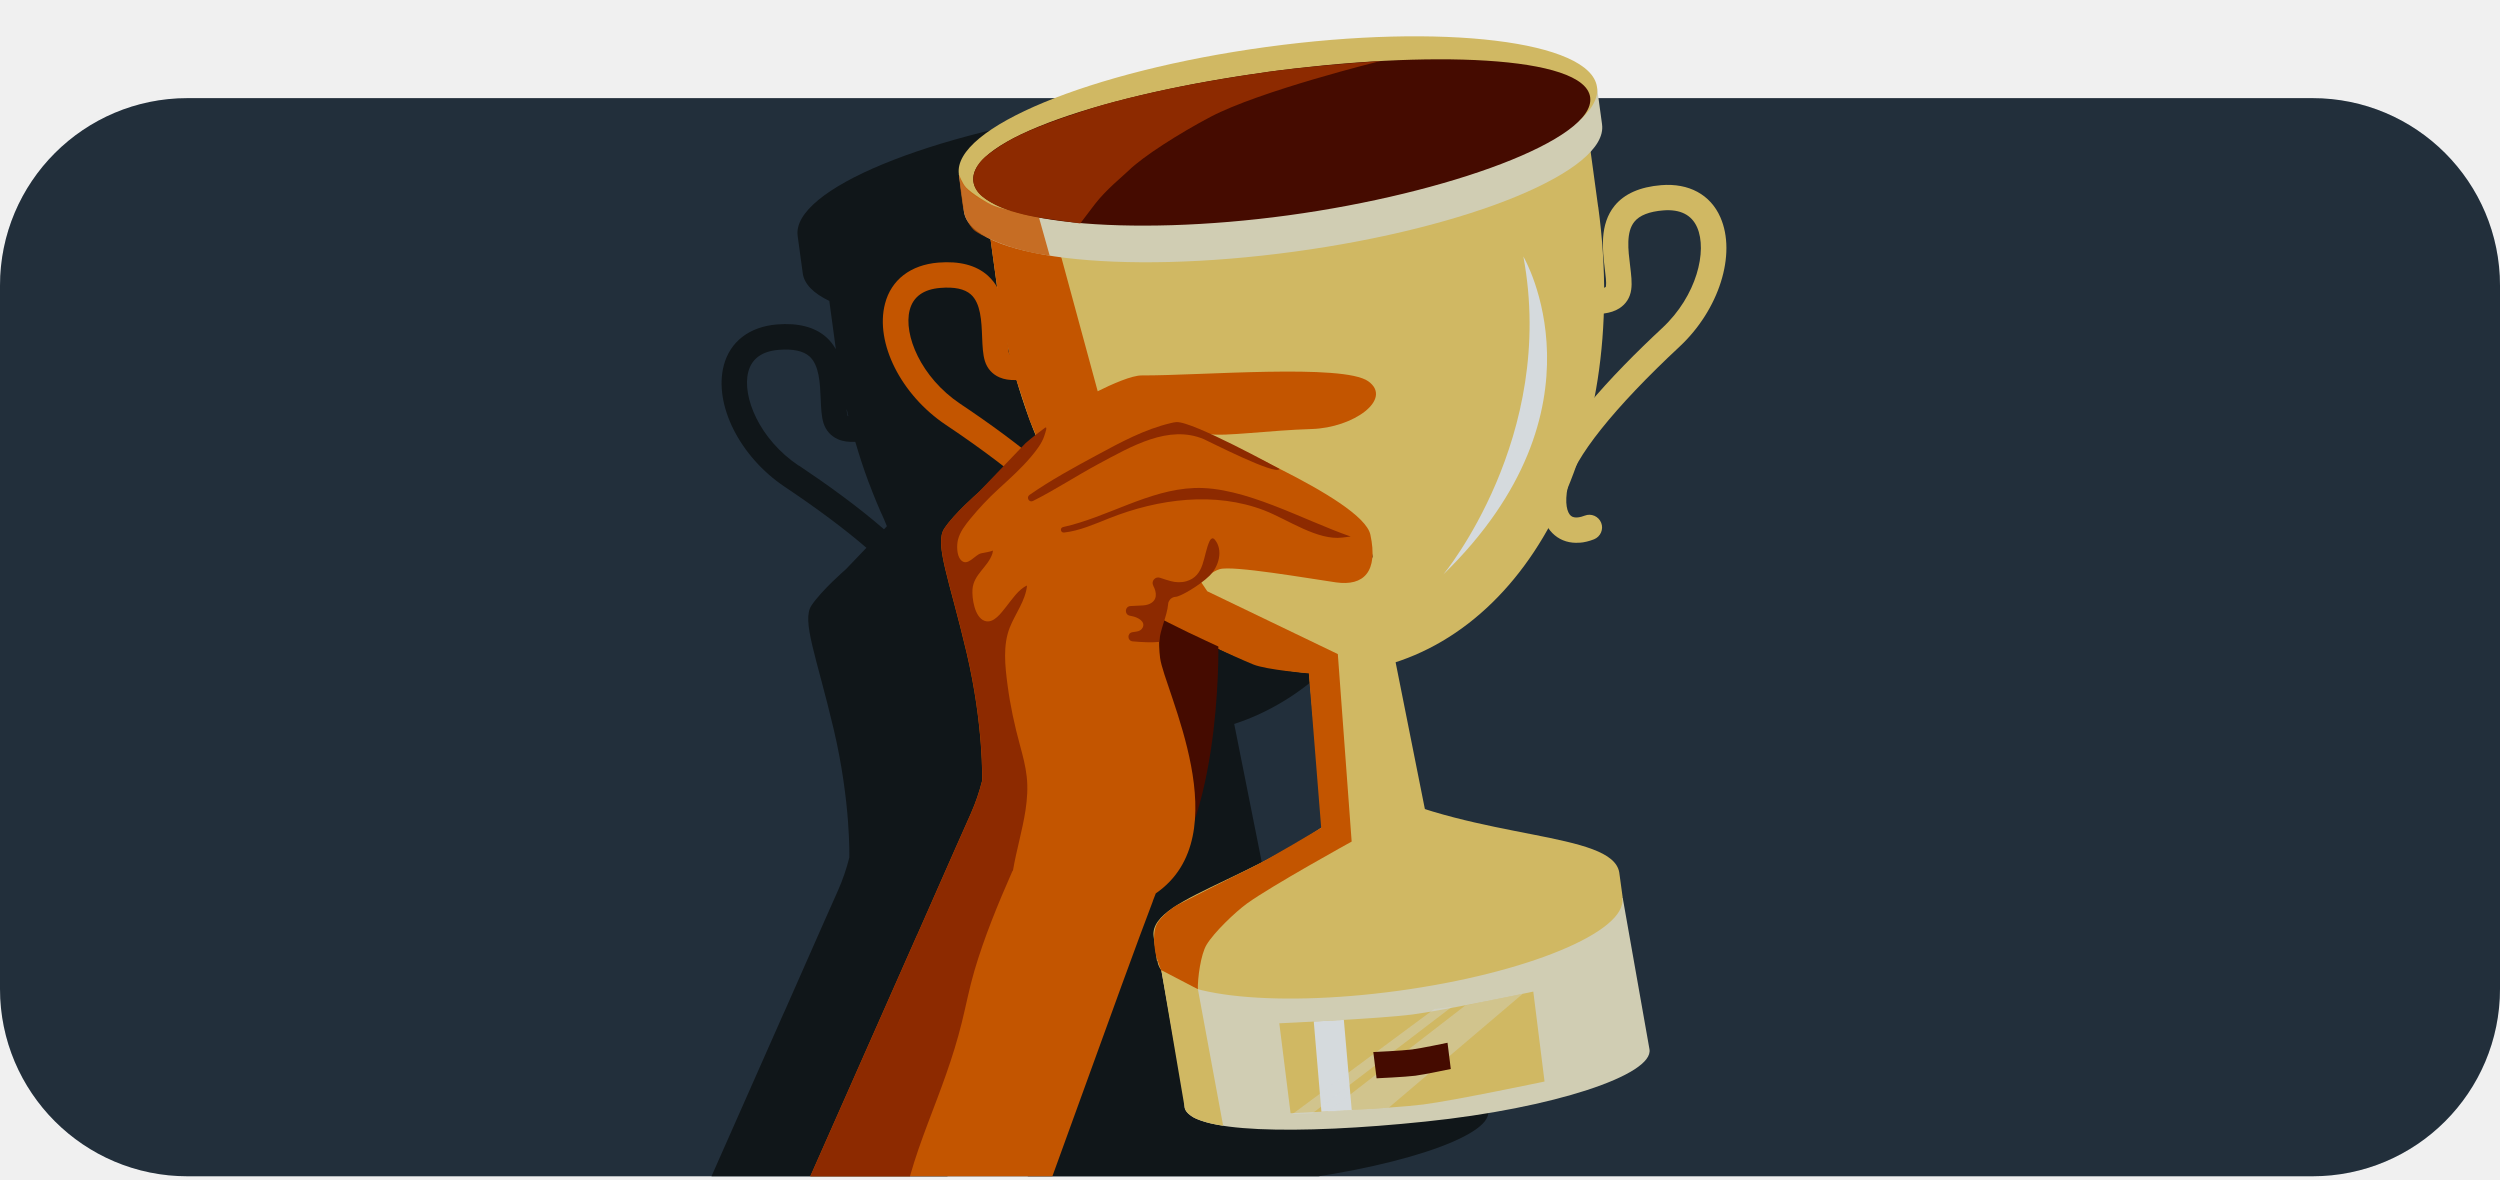
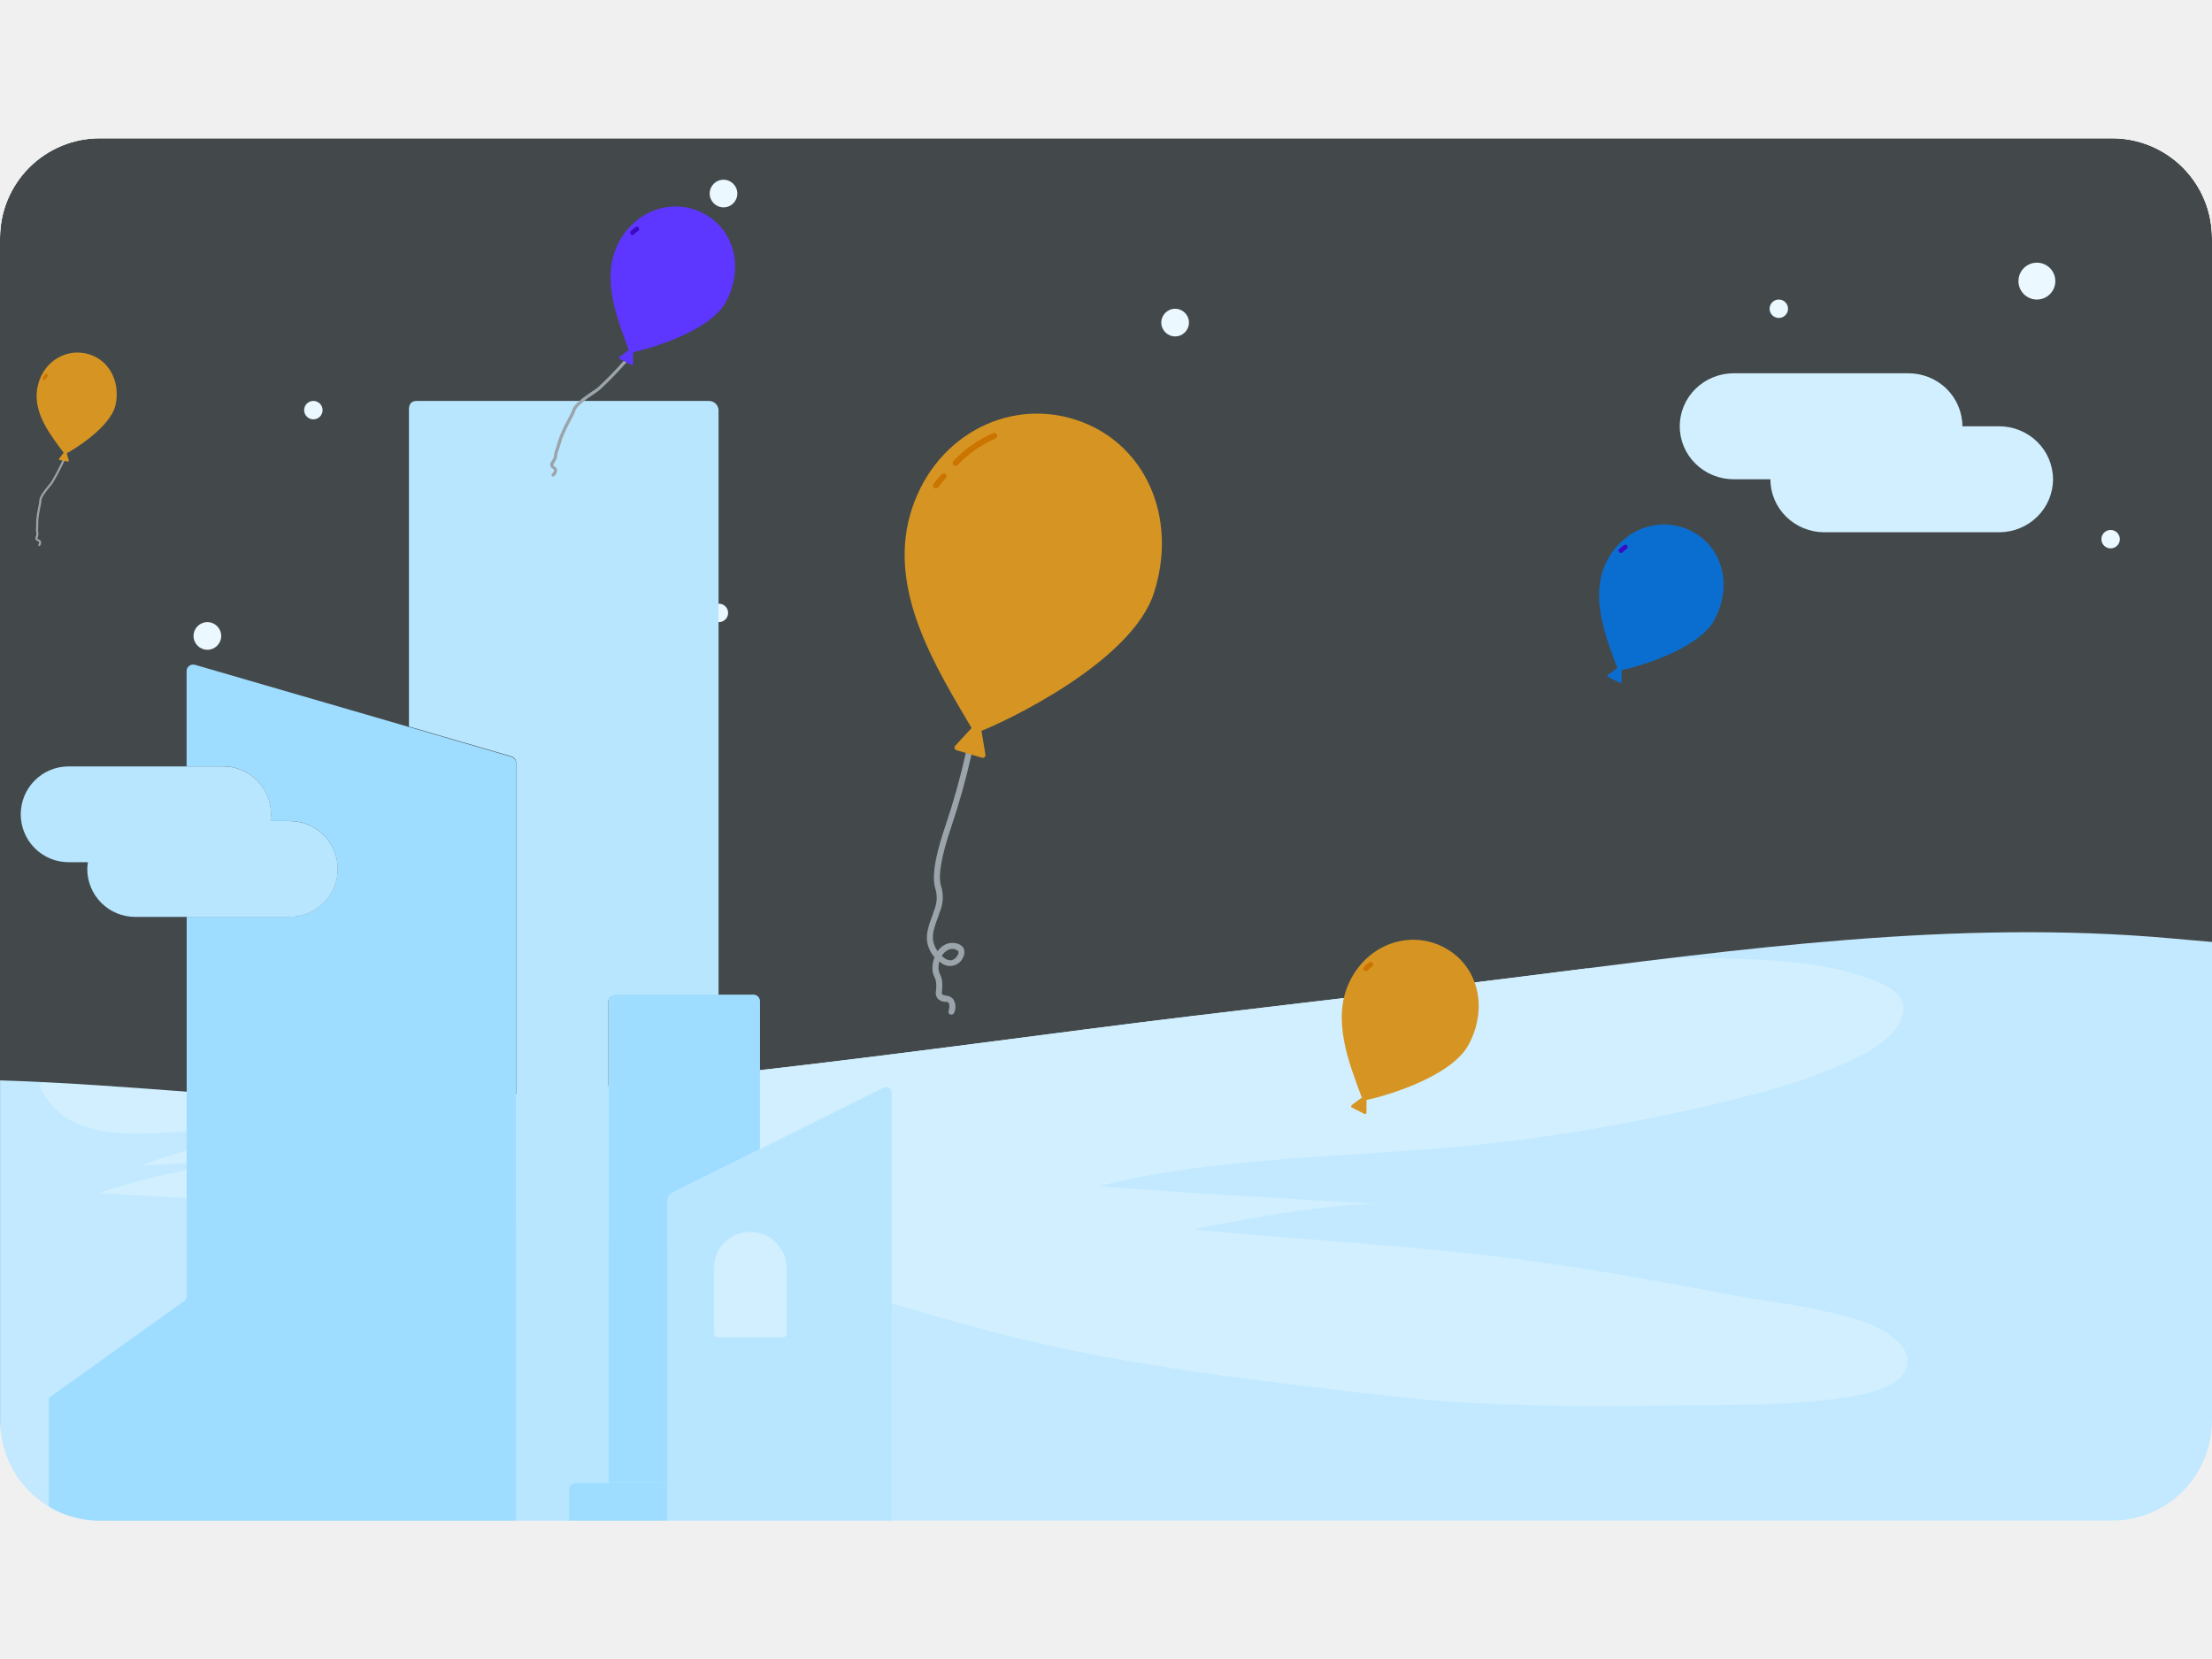
- <svg xmlns="http://www.w3.org/2000/svg" width="320" height="151" viewBox="0 0 320 151" fill="none">
-   <g clip-path="url(#clip0_4038_85556)">
-     <rect y="12.562" width="320" height="138" rx="24" fill="#D5DADD" />
-     <rect y="12.562" width="320" height="138" rx="24" fill="#222F3B" />
-     <path d="M199.56 35.717C198.29 32.827 195.53 31.337 191.99 31.617C189.28 31.837 187.28 32.717 186.03 34.247C184.08 36.637 184.48 39.917 184.77 42.317C184.88 43.187 184.98 44.087 184.92 44.557C184.92 44.597 184.91 44.617 184.91 44.617C184.86 44.667 184.78 44.707 184.67 44.747C184.64 41.387 184.41 37.927 183.92 34.387L182.96 27.337C184.06 26.147 184.58 24.967 184.43 23.837C184.43 23.807 184.43 23.777 184.42 23.747L183.78 19.067C182.97 13.157 164.04 10.847 141.48 13.927C118.93 17.007 101.3 24.287 102.1 30.207L102.74 34.887C102.74 34.887 102.74 34.947 102.75 34.977C102.94 36.367 104.14 37.557 106.15 38.517C106.54 41.347 106.87 43.807 106.99 44.697C106.67 44.147 106.28 43.617 105.77 43.167C104.29 41.857 102.17 41.307 99.46 41.527C95.92 41.817 93.44 43.727 92.64 46.787C91.34 51.787 94.69 58.457 100.44 62.307C104.61 65.097 108.14 67.737 110.9 70.117L108.29 72.847L108.19 72.937C108.19 72.937 105.18 75.547 103.87 77.497C102.57 79.457 104.52 84.017 106.72 93.377C108.92 102.747 108.71 109.777 108.71 109.777C108.35 111.207 107.87 112.607 107.27 113.967L105.28 118.447L100.39 129.527H100.38L79 177.847H96.33H111.29C115.37 167.047 123.18 145.177 127.98 132.127L130.98 149.637C130.98 149.637 131 149.747 131.06 149.897C131.08 149.937 131.1 149.977 131.12 150.017C131.15 150.067 131.17 150.107 131.21 150.167C131.24 150.217 131.29 150.267 131.33 150.317C131.35 150.347 131.37 150.367 131.39 150.397C131.39 150.397 131.41 150.417 131.42 150.427C131.7 150.707 132.11 150.967 132.64 151.187C132.85 151.307 133.22 151.417 133.63 151.527C134.2 151.697 134.86 151.837 135.59 151.957C135.65 151.967 135.69 151.977 135.69 151.977C141.19 152.877 150.91 152.607 161.79 151.477C178.21 149.777 191.06 145.487 190.48 142.217L187.05 122.797H186.99C186.99 122.797 186.99 122.797 186.99 122.787H187.05L186.61 119.577C185.85 115.177 173.78 115.297 161.73 111.477L157.98 92.667C166.07 90.027 172.84 83.937 177.53 75.487C177.76 75.837 178.02 76.157 178.34 76.417C179.22 77.157 180.32 77.477 181.53 77.377C182.12 77.327 182.74 77.177 183.38 76.937C184.22 76.607 184.63 75.667 184.3 74.827C183.97 73.987 183.03 73.577 182.19 73.907C181.73 74.087 180.89 74.327 180.42 73.927C179.96 73.537 179.62 72.407 179.99 70.387C180.37 69.477 180.72 68.547 181.05 67.597C183.06 63.837 187.7 58.457 194.32 52.287C199.38 47.567 201.62 40.447 199.54 35.717H199.56ZM146.9 94.067L147.41 99.787L148.47 113.857C148.47 113.857 142.51 117.447 139.78 118.847C139.75 118.857 139.73 118.877 139.7 118.887C139.66 118.907 139.62 118.927 139.58 118.947C139.45 119.017 139.31 119.077 139.18 119.147C138.38 119.527 136.43 120.467 134.45 121.417C140.36 111.737 139.78 92.967 139.78 92.967C140.6 93.217 142.25 93.477 143.77 93.677C144.81 93.857 145.85 93.997 146.9 94.067ZM108.4 52.467L108.49 52.907L108.56 53.167C108.56 53.167 108.57 53.227 108.58 53.267C108.56 53.267 108.53 53.257 108.52 53.247C108.52 53.247 108.51 53.227 108.49 53.187C108.43 52.977 108.38 52.667 108.35 52.307C108.36 52.367 108.38 52.427 108.39 52.477L108.4 52.467ZM102.24 59.607C97.2 56.237 94.96 50.757 95.78 47.607C96.22 45.897 97.55 44.947 99.71 44.777C101.5 44.637 102.81 44.917 103.6 45.607C104.87 46.737 104.96 49.037 105.05 51.067C105.1 52.247 105.14 53.267 105.4 54.127C105.7 55.097 106.35 55.827 107.27 56.227C107.93 56.517 108.7 56.597 109.47 56.557L109.54 56.757C110.02 58.407 110.55 60.017 111.13 61.577L111.16 61.667L111.24 61.857C111.84 63.457 112.48 65.007 113.17 66.497L113.21 66.597L113.52 67.357L113.15 67.747C109.78 64.817 105.8 61.957 102.25 59.587L102.24 59.607ZM192.12 49.907C189.27 52.567 186.13 55.677 183.43 58.807C184.08 55.387 184.48 51.787 184.61 48.057C185.34 47.967 186.03 47.757 186.61 47.387C187.46 46.837 187.98 46.017 188.12 45.007C188.24 44.117 188.12 43.107 187.98 41.927C187.73 39.907 187.46 37.617 188.53 36.307C189.2 35.487 190.44 35.007 192.23 34.857C194.39 34.687 195.85 35.417 196.56 37.027C197.87 39.997 196.54 45.767 192.1 49.907H192.12Z" fill="#101619" />
+ <svg xmlns="http://www.w3.org/2000/svg" width="320" height="240" viewBox="0 0 320 240" fill="none">
+   <mask id="mask0_2810_46909" style="mask-type:alpha" maskUnits="userSpaceOnUse" x="0" y="20" width="320" height="200">
+     <path d="M305.547 20H14.453C12.556 19.998 10.677 20.37 8.923 21.095C7.17 21.82 5.576 22.884 4.234 24.225C2.892 25.566 1.827 27.158 1.1 28.911C0.374 30.664 -8.08861e-07 32.543 0 34.44V205.547C0 209.38 1.523 213.056 4.233 215.767C6.944 218.477 10.62 220 14.453 220H305.547C309.38 220 313.056 218.477 315.767 215.767C318.477 213.056 320 209.38 320 205.547V34.44C320 32.543 319.626 30.664 318.9 28.911C318.173 27.158 317.108 25.566 315.766 24.225C314.424 22.884 312.83 21.82 311.077 21.095C309.323 20.37 307.444 19.998 305.547 20Z" fill="#EBF8FF" />
+   </mask>
+   <g mask="url(#mask0_2810_46909)">
+     <mask id="mask1_2810_46909" style="mask-type:alpha" maskUnits="userSpaceOnUse" x="0" y="20" width="320" height="200">
+       <path d="M305.547 20H14.453C12.556 19.998 10.677 20.37 8.923 21.095C7.17 21.82 5.576 22.884 4.234 24.225C2.892 25.566 1.827 27.158 1.1 28.911C0.374 30.664 -8.08861e-07 32.543 0 34.44V205.547C0 209.38 1.523 213.056 4.233 215.767C6.944 218.477 10.62 220 14.453 220H305.547C309.38 220 313.056 218.477 315.767 215.767C318.477 213.056 320 209.38 320 205.547V34.44C320 32.543 319.626 30.664 318.9 28.911C318.173 27.158 317.108 25.566 315.766 24.225C314.424 22.884 312.83 21.82 311.077 21.095C309.323 20.37 307.444 19.998 305.547 20Z" fill="#EBF8FF" />
+     </mask>
+     <g mask="url(#mask1_2810_46909)">
+       <path d="M305.547 20H14.453C12.556 19.998 10.677 20.37 8.923 21.095C7.17 21.82 5.576 22.884 4.234 24.225C2.892 25.566 1.827 27.158 1.1 28.911C0.374 30.664 -8.08861e-07 32.543 0 34.44V205.547C0 209.38 1.523 213.056 4.233 215.767C6.944 218.477 10.62 220 14.453 220H305.547C309.38 220 313.056 218.477 315.767 215.767C318.477 213.056 320 209.38 320 205.547V34.44C320 32.543 319.626 30.664 318.9 28.911C318.173 27.158 317.108 25.566 315.766 24.225C314.424 22.884 312.83 21.82 311.077 21.095C309.323 20.37 307.444 19.998 305.547 20Z" fill="#43494B" />
+       <path d="M314.227 135.764C282.794 132.922 251.468 137.336 220.328 141.259C199.179 143.922 177.987 146.199 156.847 148.939C135.487 151.707 114.128 154.541 92.692 156.675C82.015 157.736 71.324 158.655 60.611 159.284C50.159 159.895 39.52 158.867 29.098 158.088C19.416 157.361 9.71 156.595 0.009 156.294V220.392H320V136.269C318.082 136.101 316.16 135.94 314.23 135.764H314.227Z" fill="#D1EFFF" />
+       <path d="M61.483 160.759C62.193 160.893 39.772 166.827 35.608 167.71C40.847 169.265 101.548 174.513 126.383 172.113C139.314 170.862 151.748 168.269 164.352 165.241C174.527 162.794 184.963 160.954 194.722 157.086C186.465 157.209 169.193 158.817 169.785 158.537C184.135 151.712 200.286 149.841 215.267 144.788C220.105 143.159 224.932 141.475 229.834 140.054C226.665 140.454 223.496 140.857 220.327 141.258C199.179 143.922 177.987 146.198 156.846 148.939C135.487 151.706 114.127 154.54 92.691 156.674C82.014 157.736 71.323 158.655 60.611 159.283C56.773 159.508 52.908 159.508 49.04 159.384C53.21 159.615 57.365 159.98 61.485 160.759H61.483Z" fill="#D1EFFF" />
+       <g style="mix-blend-mode:multiply" opacity="0.4">
+         <path d="M314.227 135.764C290.082 133.583 266.004 135.681 242.026 138.548C242.816 138.556 243.6 138.542 244.392 138.559C252.914 138.748 262.618 138.625 270.713 141.664C272.511 142.339 275.549 143.631 275.379 146.042C275.104 149.948 269.559 152.667 266.585 153.961C259.184 157.187 250.943 159.143 243.079 160.858C233.378 162.97 223.446 164.627 213.564 165.642C195.407 167.507 176.819 167.186 159.017 171.578C172.268 172.724 199.73 174.11 198.863 174.143C190.001 174.496 181.303 176.151 172.619 177.854C189.247 179.459 205.936 180.227 222.493 182.556C231.725 183.853 240.853 185.485 250.006 187.244C254.348 188.075 258.75 188.536 263.068 189.49C267.037 190.368 272.158 191.345 274.992 194.551C276.464 196.219 276.237 198.469 274.405 199.725C271.546 201.692 267.651 202.136 264.296 202.523C259.976 203.019 255.623 203.203 251.278 203.244C234.483 203.403 217.745 203.897 201.012 201.958C180.708 199.607 160.281 197.347 140.539 191.88C130.27 189.038 120.098 185.779 109.717 183.359C99.465 180.973 89.097 179.113 78.672 177.681C67.889 176.2 56.968 174.776 46.091 174.208C35.594 173.66 13.709 172.76 14.411 172.532C20.691 170.483 27.124 169.065 33.635 168.045C29.257 167.949 24.849 168.533 20.463 168.585C19.742 168.593 31.326 164.942 36.902 164.07C26.941 161.777 11.434 168.366 5.85 157.473C5.661 157.102 5.817 156.721 6.173 156.551C4.117 156.449 2.059 156.356 0 156.29V220.389H319.992V136.268C318.073 136.101 316.151 135.939 314.221 135.764H314.227Z" fill="#D1EFFF" />
+       </g>
+     </g>
+     <ellipse cx="294.667" cy="40.667" rx="2.667" ry="2.667" fill="#EBF8FF" />
+     <circle cx="170" cy="46.667" r="2" fill="#EBF8FF" />
+     <ellipse cx="104" cy="88.666" rx="1.333" ry="1.333" fill="#EBF8FF" />
+     <ellipse cx="257.333" cy="44.666" rx="1.333" ry="1.333" fill="#EBF8FF" />
+     <ellipse cx="305.333" cy="78" rx="1.333" ry="1.333" fill="#EBF8FF" />
+     <ellipse cx="45.333" cy="59.333" rx="1.333" ry="1.333" fill="#EBF8FF" />
+     <ellipse cx="104.667" cy="28" rx="2" ry="2" fill="#EBF8FF" />
+     <circle cx="30" cy="92" r="2" fill="#EBF8FF" />
+     <path d="M88.013 144.846V214.478H95.643C95.895 214.482 96.136 214.584 96.313 214.764C96.49 214.943 96.589 215.186 96.589 215.438V173.5C96.616 173.323 96.679 173.152 96.775 173.001C96.871 172.849 96.997 172.719 97.146 172.618L109.946 166.249V144.846C109.946 144.591 109.845 144.347 109.665 144.167C109.485 143.987 109.241 143.886 108.987 143.886H88.971C88.846 143.886 88.721 143.911 88.605 143.959C88.488 144.007 88.383 144.078 88.294 144.167C88.204 144.256 88.134 144.362 88.086 144.478C88.037 144.595 88.013 144.72 88.013 144.846Z" fill="#9EDDFF" />
+     <path d="M74.669 223.637V110.407C74.669 110.2 74.602 109.998 74.478 109.832C74.355 109.666 74.181 109.545 73.982 109.486L59.148 105.166L28.211 96.177C28.07 96.134 27.921 96.126 27.775 96.151C27.63 96.177 27.493 96.236 27.374 96.324C27.256 96.412 27.16 96.527 27.094 96.659C27.028 96.791 26.993 96.937 26.994 97.085C26.994 99.549 26.994 104.751 26.994 104.946V110.861H32.305C34.138 110.864 35.894 111.596 37.189 112.894C38.483 114.193 39.21 115.953 39.21 117.788C39.2 118.118 39.17 118.447 39.12 118.774H41.931C43.766 118.774 45.525 119.503 46.823 120.802C48.12 122.101 48.849 123.863 48.849 125.7C48.849 127.538 48.12 129.3 46.823 130.599C45.525 131.898 43.766 132.627 41.931 132.627H27.006V187.433C27.017 187.502 27.017 187.572 27.006 187.641C26.963 187.867 26.839 188.07 26.657 188.212L7.224 202.117C7.178 202.153 7.14 202.198 7.113 202.249C7.087 202.301 7.071 202.358 7.068 202.416V223.663C7.072 223.727 7.094 223.789 7.13 223.841C7.167 223.894 7.217 223.936 7.276 223.962C7.331 223.974 7.389 223.974 7.444 223.962H74.358C74.438 223.948 74.511 223.91 74.567 223.851C74.623 223.793 74.659 223.718 74.669 223.637Z" fill="#9EDDFF" />
+     <path d="M95.63 214.479H83.245C82.99 214.479 82.747 214.58 82.567 214.76C82.387 214.94 82.286 215.184 82.286 215.438V224.026H96.537V215.438C96.537 215.193 96.443 214.956 96.275 214.777C96.106 214.599 95.875 214.492 95.63 214.479Z" fill="#9EDDFF" />
+     <path d="M127.889 157.312L109.933 166.25L97.133 172.619C96.984 172.72 96.858 172.85 96.762 173.002C96.666 173.153 96.603 173.323 96.576 173.501V224.091H82.325V215.504C82.325 215.249 82.426 215.005 82.606 214.825C82.786 214.645 83.029 214.544 83.284 214.544H88.012V144.911C88.012 144.657 88.114 144.413 88.293 144.233C88.473 144.053 88.717 143.952 88.971 143.952H103.947V91.935V77.718V59.298C103.924 58.939 103.762 58.603 103.497 58.361C103.231 58.119 102.881 57.99 102.522 58.001H60.327C59.42 58.001 59.161 58.52 59.161 59.298V105.101L73.995 109.421C74.193 109.479 74.367 109.601 74.491 109.767C74.615 109.933 74.682 110.135 74.681 110.342V223.572C74.678 223.67 74.637 223.762 74.567 223.83C74.497 223.898 74.403 223.935 74.306 223.935H128.99V158.143C129.013 158.002 128.998 157.858 128.945 157.726C128.892 157.594 128.804 157.479 128.691 157.393C128.577 157.308 128.442 157.255 128.301 157.241C128.16 157.226 128.017 157.251 127.889 157.312ZM113.729 193.024C113.729 193.086 113.716 193.148 113.692 193.205C113.668 193.263 113.632 193.315 113.587 193.359C113.543 193.402 113.49 193.436 113.432 193.459C113.374 193.482 113.312 193.492 113.249 193.491H103.727C103.602 193.491 103.482 193.442 103.393 193.355C103.303 193.267 103.251 193.149 103.248 193.024V183.477C103.248 182.085 103.8 180.75 104.783 179.766C105.765 178.782 107.098 178.229 108.488 178.229C109.878 178.229 111.211 178.782 112.194 179.766C113.176 180.75 113.729 182.085 113.729 183.477V193.024Z" fill="#B8E6FF" />
+     <path d="M108.495 178.222C107.125 178.239 105.817 178.791 104.849 179.76C103.881 180.73 103.329 182.04 103.312 183.411V192.958C103.316 193.083 103.368 193.202 103.457 193.289C103.547 193.376 103.667 193.425 103.792 193.425H113.314C113.376 193.427 113.438 193.416 113.496 193.393C113.554 193.37 113.607 193.336 113.652 193.293C113.697 193.249 113.732 193.197 113.757 193.14C113.781 193.082 113.793 193.02 113.793 192.958V183.411C113.776 182.02 113.209 180.692 112.215 179.719C111.222 178.747 109.884 178.208 108.495 178.222Z" fill="#D1EFFF" />
+     <path d="M48.862 125.715C48.862 123.878 48.133 122.116 46.835 120.816C45.538 119.517 43.778 118.788 41.943 118.788H39.132C39.182 118.461 39.212 118.132 39.223 117.802C39.223 115.967 38.496 114.207 37.201 112.908C35.907 111.61 34.15 110.878 32.318 110.875H9.918C8.083 110.875 6.324 111.605 5.026 112.904C3.729 114.203 3 115.965 3 117.802C3 119.639 3.729 121.401 5.026 122.7C6.324 123.999 8.083 124.729 9.918 124.729H12.729C12.669 125.054 12.634 125.384 12.626 125.715C12.626 127.552 13.355 129.314 14.652 130.613C15.949 131.912 17.709 132.642 19.544 132.642H41.943C43.778 132.642 45.538 131.912 46.835 130.613C48.133 129.314 48.862 127.552 48.862 125.715Z" fill="#B8E6FF" />
+     <path d="M16.733 58.504C16.07 61.768 10.591 65.091 9.657 65.569C9.581 65.588 9.502 65.591 9.425 65.578C9.348 65.565 9.274 65.536 9.209 65.493C7.32 62.96 4.792 59.785 5.384 56.221C5.975 52.657 9.115 50.459 12.347 51.116C15.578 51.773 17.453 54.965 16.733 58.504Z" fill="#D69522" />
+     <path d="M6.399 54.976C6.361 54.976 6.324 54.967 6.291 54.948C6.241 54.919 6.204 54.872 6.189 54.816C6.174 54.761 6.182 54.702 6.21 54.652C6.306 54.482 6.414 54.319 6.534 54.164C6.552 54.142 6.574 54.123 6.6 54.11C6.625 54.096 6.652 54.087 6.681 54.084C6.709 54.081 6.738 54.084 6.766 54.092C6.793 54.1 6.819 54.114 6.841 54.132C6.863 54.15 6.882 54.172 6.895 54.197C6.909 54.223 6.917 54.25 6.92 54.279C6.923 54.307 6.92 54.336 6.912 54.364C6.903 54.391 6.89 54.416 6.872 54.438C6.767 54.577 6.673 54.722 6.589 54.874C6.569 54.906 6.541 54.932 6.508 54.95C6.474 54.968 6.437 54.977 6.399 54.976Z" fill="#CC7400" />
+     <path d="M5.686 79C5.662 79 5.638 78.994 5.616 78.983C5.599 78.973 5.584 78.961 5.572 78.946C5.56 78.931 5.551 78.914 5.546 78.896C5.54 78.877 5.539 78.858 5.541 78.839C5.543 78.82 5.548 78.801 5.558 78.784C5.651 78.608 5.679 78.469 5.638 78.388C5.597 78.308 5.562 78.321 5.475 78.288C5.343 78.254 5.231 78.168 5.162 78.051C5.132 77.986 5.118 77.915 5.12 77.844C5.122 77.773 5.14 77.703 5.172 77.64C5.214 77.523 5.242 77.402 5.255 77.279C5.266 77.179 5.259 77.078 5.233 76.981C5.208 76.885 5.198 76.786 5.205 76.687C5.222 76.441 5.225 76.21 5.227 75.966C5.229 75.723 5.227 75.51 5.242 75.227C5.305 74.561 5.41 73.899 5.555 73.246C5.617 73.018 5.658 72.785 5.677 72.55C5.627 71.88 6.4 70.944 6.963 70.259C7.119 70.086 7.264 69.904 7.398 69.715C8.013 68.679 8.574 67.612 9.078 66.518C9.095 66.483 9.124 66.456 9.161 66.443C9.197 66.43 9.237 66.432 9.272 66.448C9.289 66.456 9.304 66.468 9.317 66.481C9.33 66.496 9.34 66.512 9.346 66.53C9.353 66.547 9.356 66.566 9.355 66.585C9.354 66.604 9.35 66.623 9.341 66.64C8.833 67.743 8.268 68.82 7.649 69.865C7.511 70.067 7.361 70.261 7.2 70.446C6.698 71.055 5.938 71.969 5.98 72.531C5.963 72.798 5.919 73.064 5.847 73.323C5.709 73.955 5.608 74.595 5.544 75.24C5.531 75.516 5.529 75.747 5.529 75.969C5.529 76.191 5.529 76.452 5.507 76.709C5.501 76.782 5.509 76.856 5.529 76.926C5.561 77.053 5.57 77.185 5.555 77.316C5.542 77.464 5.509 77.61 5.46 77.751C5.42 77.868 5.412 77.901 5.431 77.938C5.451 77.975 5.503 78.003 5.588 78.034C5.713 78.067 5.821 78.143 5.895 78.249C5.938 78.359 5.953 78.478 5.939 78.594C5.925 78.712 5.882 78.823 5.814 78.919C5.802 78.943 5.784 78.963 5.761 78.978C5.739 78.992 5.713 79 5.686 79Z" fill="#9BA4AA" />
+     <path d="M9.209 65.486L8.556 66.357C8.544 66.374 8.536 66.394 8.533 66.415C8.531 66.436 8.533 66.458 8.542 66.477C8.55 66.497 8.563 66.514 8.579 66.527C8.596 66.541 8.616 66.549 8.637 66.553L9.816 66.77C9.837 66.773 9.858 66.771 9.878 66.764C9.897 66.757 9.915 66.745 9.928 66.729C9.942 66.713 9.952 66.694 9.956 66.673C9.96 66.653 9.959 66.631 9.953 66.611L9.651 65.552" fill="#D69522" />
+     <path d="M289.191 61.667H263.923C262.898 61.667 261.882 61.865 260.935 62.251C259.988 62.636 259.127 63.201 258.402 63.913C257.676 64.624 257.101 65.47 256.709 66.4C256.316 67.33 256.114 68.327 256.114 69.334C256.114 70.341 256.316 71.337 256.709 72.268C257.101 73.198 257.676 74.043 258.402 74.755C259.127 75.467 259.988 76.031 260.935 76.417C261.882 76.802 262.898 77 263.923 77H289.191C291.262 77 293.248 76.193 294.713 74.755C296.177 73.317 297 71.367 297 69.334C297 67.3 296.177 65.35 294.713 63.913C293.248 62.475 291.262 61.667 289.191 61.667Z" fill="#D1EFFF" />
+     <path d="M276.076 54H250.809C249.784 54 248.768 54.198 247.821 54.584C246.873 54.969 246.012 55.534 245.287 56.245C244.562 56.957 243.987 57.803 243.594 58.733C243.202 59.663 243 60.66 243 61.667C243 62.673 243.202 63.67 243.594 64.601C243.987 65.531 244.562 66.376 245.287 67.088C246.012 67.8 246.873 68.365 247.821 68.75C248.768 69.135 249.784 69.333 250.809 69.333H276.076C278.148 69.333 280.134 68.526 281.598 67.088C283.063 65.65 283.886 63.7 283.886 61.667C283.886 59.633 283.063 57.683 281.598 56.245C280.134 54.808 278.148 54 276.076 54Z" fill="#D1EFFF" />
+     <path d="M137.512 146.787C137.404 146.755 137.314 146.682 137.26 146.584C137.207 146.485 137.194 146.37 137.226 146.262C137.392 145.7 137.379 145.284 137.211 145.085C137.042 144.886 136.951 144.93 136.674 144.927C136.277 144.907 135.903 144.733 135.631 144.442C135.509 144.273 135.425 144.078 135.388 143.873C135.35 143.668 135.358 143.457 135.412 143.255C135.462 142.896 135.467 142.532 135.426 142.172C135.399 141.879 135.317 141.594 135.183 141.333C135.052 141.086 134.962 140.82 134.918 140.544C134.827 139.848 134.923 139.141 135.196 138.494C134.658 137.87 134.292 137.115 134.135 136.306C133.922 135.006 134.424 133.662 134.945 132.281C134.988 132.137 135.028 132 135.067 131.869C135.312 131.324 135.46 130.74 135.504 130.144C135.532 129.576 135.459 129.008 135.288 128.467C134.63 126.241 135.844 122.193 136.813 119.338L136.844 119.233C137.97 115.894 138.919 112.497 139.687 109.058C139.694 108.998 139.713 108.94 139.744 108.888C139.775 108.836 139.816 108.791 139.865 108.756C139.914 108.721 139.97 108.697 140.03 108.685C140.089 108.674 140.15 108.674 140.209 108.688C140.267 108.701 140.323 108.727 140.371 108.763C140.419 108.799 140.459 108.845 140.489 108.898C140.518 108.95 140.536 109.009 140.541 109.069C140.547 109.129 140.539 109.189 140.52 109.246C139.743 112.714 138.786 116.139 137.652 119.507L137.644 119.533C136.203 123.77 135.694 126.654 136.118 128.108C136.33 128.751 136.419 129.428 136.383 130.104C136.338 130.79 136.171 131.463 135.889 132.09C135.851 132.221 135.812 132.352 135.772 132.489C135.257 133.851 134.812 135.048 134.997 136.105C135.096 136.65 135.318 137.166 135.648 137.611C136.01 137.059 136.558 136.653 137.193 136.468C138.018 136.271 139.107 136.506 139.43 137.241C139.509 137.447 139.54 137.668 139.52 137.888C139.501 138.107 139.432 138.32 139.319 138.509C139.193 138.802 139.001 139.061 138.756 139.266C138.512 139.471 138.223 139.616 137.913 139.69C137.603 139.763 137.28 139.763 136.969 139.69C136.659 139.616 136.37 139.471 136.126 139.266L135.898 139.099C135.774 139.498 135.738 139.918 135.791 140.332C135.814 140.536 135.877 140.733 135.975 140.912C136.147 141.257 136.254 141.631 136.29 142.014C136.336 142.438 136.332 142.866 136.276 143.289C136.235 143.646 136.234 143.746 136.313 143.84C136.392 143.934 136.555 143.982 136.82 144.025C137.219 144.043 137.596 144.215 137.872 144.506C138.065 144.791 138.183 145.121 138.215 145.465C138.247 145.808 138.191 146.154 138.053 146.47C138.021 146.578 137.948 146.67 137.849 146.724C137.751 146.779 137.635 146.793 137.526 146.763L137.512 146.787ZM136.239 138.304C136.351 138.407 136.471 138.501 136.596 138.587C136.906 138.835 137.3 138.951 137.695 138.911C137.88 138.85 138.051 138.752 138.198 138.623C138.344 138.494 138.464 138.337 138.548 138.161C138.649 137.997 138.683 137.802 138.645 137.614C138.481 137.459 138.278 137.351 138.058 137.302C137.838 137.252 137.608 137.261 137.393 137.33C136.896 137.491 136.482 137.841 136.239 138.304Z" fill="#9BA4AA" />
+     <path d="M166.938 85.761C163.687 95.902 145.062 104.538 141.951 105.739C141.703 105.771 141.452 105.752 141.212 105.681C140.972 105.61 140.75 105.49 140.559 105.329C135.442 96.608 128.519 85.622 131.655 74.502C134.79 63.382 145.549 57.493 155.572 60.711C165.594 63.927 170.48 74.733 166.938 85.761Z" fill="#D69522" />
+     <path d="M140.561 105.322L138.194 107.879C138.147 107.929 138.114 107.99 138.098 108.057C138.082 108.124 138.084 108.194 138.103 108.26C138.123 108.326 138.159 108.386 138.208 108.433C138.258 108.481 138.319 108.515 138.385 108.532L142.066 109.617C142.131 109.634 142.199 109.635 142.264 109.619C142.33 109.602 142.39 109.57 142.439 109.524C142.488 109.478 142.525 109.42 142.545 109.356C142.566 109.292 142.57 109.223 142.556 109.157L141.975 105.682" fill="#D69522" />
+     <path d="M138.123 67.384C138.063 67.365 138.006 67.336 137.956 67.299C137.914 67.261 137.879 67.216 137.855 67.165C137.83 67.114 137.816 67.059 137.813 67.002C137.809 66.946 137.817 66.89 137.836 66.836C137.855 66.783 137.884 66.734 137.921 66.692C139.528 64.989 141.459 63.626 143.601 62.681C143.652 62.649 143.709 62.628 143.769 62.619C143.828 62.61 143.889 62.614 143.947 62.63C144.005 62.646 144.059 62.674 144.106 62.713C144.152 62.751 144.19 62.799 144.217 62.853C144.244 62.907 144.259 62.966 144.261 63.027C144.263 63.087 144.253 63.147 144.231 63.203C144.208 63.259 144.174 63.31 144.131 63.352C144.088 63.394 144.036 63.426 143.979 63.447C141.935 64.348 140.091 65.647 138.554 67.269C138.501 67.327 138.431 67.369 138.355 67.389C138.279 67.41 138.198 67.408 138.123 67.384Z" fill="#CC7400" />
+     <path d="M135.284 70.626L135.147 70.586C135.101 70.553 135.062 70.512 135.033 70.464C135.003 70.416 134.983 70.363 134.975 70.308C134.966 70.252 134.968 70.195 134.982 70.141C134.995 70.086 135.019 70.035 135.053 69.99C135.412 69.496 135.804 69.028 136.226 68.588C136.307 68.508 136.416 68.465 136.529 68.466C136.642 68.468 136.749 68.514 136.828 68.594C136.907 68.675 136.951 68.784 136.949 68.897C136.948 69.01 136.902 69.117 136.821 69.196C136.426 69.599 136.062 70.031 135.73 70.488C135.676 70.55 135.606 70.596 135.527 70.62C135.448 70.645 135.364 70.647 135.284 70.626Z" fill="#CC7400" />
+     <path d="M212.486 151.085C209.86 156.041 199.43 158.799 197.695 159.128C197.563 159.122 197.434 159.09 197.316 159.032C197.198 158.974 197.093 158.892 197.007 158.791C195.163 153.802 192.591 147.471 195.243 141.997C197.896 136.522 204.013 134.467 208.918 137.067C213.824 139.666 215.333 145.714 212.486 151.085Z" fill="#D69522" />
+     <path d="M197.477 140.471C197.416 140.453 197.36 140.419 197.315 140.373C197.248 140.303 197.212 140.209 197.214 140.113C197.216 140.016 197.256 139.924 197.326 139.857C197.562 139.628 197.814 139.416 198.081 139.224C198.121 139.196 198.166 139.177 198.213 139.167C198.26 139.157 198.309 139.156 198.356 139.164C198.404 139.173 198.449 139.191 198.49 139.217C198.53 139.244 198.565 139.278 198.592 139.317C198.62 139.357 198.639 139.402 198.649 139.449C198.659 139.496 198.659 139.545 198.65 139.592C198.641 139.64 198.623 139.685 198.596 139.725C198.57 139.766 198.536 139.8 198.496 139.827C198.262 140.001 198.04 140.191 197.832 140.396C197.784 140.438 197.727 140.467 197.664 140.48C197.602 140.493 197.538 140.49 197.477 140.471Z" fill="#CC7400" />
+     <path d="M197.011 158.781L195.542 159.876C195.514 159.898 195.492 159.926 195.477 159.959C195.463 159.992 195.458 160.028 195.461 160.064C195.465 160.099 195.478 160.133 195.498 160.163C195.519 160.192 195.547 160.215 195.579 160.231L197.38 161.144C197.412 161.158 197.447 161.165 197.483 161.163C197.518 161.16 197.552 161.149 197.581 161.13C197.611 161.111 197.635 161.084 197.652 161.053C197.669 161.022 197.678 160.988 197.677 160.952L197.693 159.097" fill="#D69522" />
+     <path d="M105.039 43.631C102.653 48.136 93.171 50.644 91.593 50.943C91.474 50.938 91.356 50.908 91.249 50.855C91.141 50.803 91.046 50.728 90.968 50.637C89.291 46.101 86.953 40.346 89.365 35.369C91.776 30.392 97.337 28.524 101.796 30.887C106.256 33.25 107.628 38.748 105.039 43.631Z" fill="#5D36FF" />
+     <path d="M91.395 33.981C91.339 33.965 91.288 33.935 91.248 33.893C91.187 33.829 91.154 33.744 91.156 33.656C91.158 33.568 91.194 33.485 91.257 33.423C91.472 33.215 91.702 33.023 91.944 32.848C91.98 32.823 92.021 32.805 92.064 32.796C92.107 32.787 92.151 32.786 92.194 32.794C92.237 32.802 92.279 32.818 92.316 32.842C92.352 32.866 92.384 32.897 92.409 32.933C92.434 32.969 92.451 33.01 92.46 33.053C92.469 33.096 92.469 33.14 92.461 33.183C92.453 33.226 92.436 33.267 92.412 33.304C92.388 33.34 92.357 33.372 92.321 33.397C92.108 33.555 91.906 33.727 91.717 33.913C91.674 33.952 91.622 33.978 91.565 33.99C91.509 34.002 91.45 33.999 91.395 33.981Z" fill="#3B0AC6" />
+     <path d="M79.952 68.942C79.916 68.931 79.884 68.912 79.857 68.887C79.836 68.866 79.82 68.841 79.808 68.814C79.797 68.787 79.791 68.758 79.791 68.729C79.791 68.699 79.797 68.67 79.808 68.643C79.819 68.616 79.836 68.591 79.857 68.57C80.07 68.352 80.172 68.16 80.146 68.024C80.12 67.888 80.064 67.892 79.95 67.806C79.772 67.698 79.643 67.525 79.593 67.323C79.578 67.215 79.588 67.105 79.621 67.001C79.655 66.897 79.712 66.802 79.787 66.723C79.898 66.57 79.991 66.404 80.064 66.229C80.124 66.087 80.157 65.935 80.161 65.782C80.165 65.63 80.194 65.48 80.247 65.338C80.379 64.985 80.482 64.647 80.591 64.29C80.699 63.933 80.788 63.619 80.933 63.211C81.314 62.26 81.753 61.334 82.25 60.439C82.439 60.131 82.6 59.806 82.73 59.469C82.947 58.464 84.486 57.424 85.61 56.662C85.913 56.476 86.205 56.272 86.484 56.051C87.834 54.796 89.119 53.473 90.333 52.085C90.373 52.041 90.428 52.014 90.487 52.011C90.546 52.008 90.604 52.028 90.648 52.067C90.67 52.086 90.687 52.109 90.7 52.135C90.713 52.161 90.721 52.19 90.722 52.218C90.724 52.247 90.72 52.276 90.711 52.304C90.701 52.331 90.686 52.356 90.667 52.378C89.444 53.778 88.148 55.114 86.786 56.38C86.496 56.617 86.193 56.837 85.877 57.039C84.875 57.716 83.365 58.729 83.183 59.572C83.043 59.958 82.863 60.328 82.645 60.677C82.168 61.546 81.743 62.442 81.371 63.361C81.233 63.761 81.13 64.098 81.034 64.424C80.938 64.75 80.825 65.133 80.681 65.501C80.641 65.606 80.62 65.717 80.619 65.83C80.61 66.03 80.566 66.228 80.489 66.413C80.405 66.625 80.294 66.826 80.16 67.011C80.052 67.166 80.025 67.21 80.038 67.273C80.05 67.336 80.115 67.4 80.226 67.481C80.395 67.584 80.521 67.743 80.583 67.93C80.6 68.11 80.571 68.291 80.499 68.457C80.428 68.623 80.317 68.768 80.175 68.88C80.147 68.91 80.112 68.931 80.072 68.942C80.033 68.953 79.991 68.953 79.952 68.942Z" fill="#9BA4AA" />
+     <path d="M90.971 50.627L89.636 51.622C89.61 51.642 89.59 51.668 89.577 51.698C89.564 51.728 89.559 51.761 89.562 51.793C89.566 51.825 89.577 51.856 89.596 51.883C89.615 51.909 89.64 51.931 89.67 51.945L91.307 52.775C91.336 52.788 91.368 52.794 91.4 52.792C91.432 52.79 91.463 52.779 91.49 52.762C91.517 52.745 91.539 52.721 91.554 52.693C91.569 52.664 91.577 52.633 91.577 52.601L91.591 50.914" fill="#5D36FF" />
+     <path d="M248.039 89.631C245.653 94.136 236.171 96.644 234.593 96.943C234.474 96.938 234.356 96.908 234.249 96.855C234.141 96.803 234.046 96.728 233.968 96.637C232.292 92.101 229.953 86.346 232.365 81.369C234.776 76.392 240.337 74.524 244.796 76.887C249.256 79.25 250.628 84.749 248.039 89.631Z" fill="#0A6ED1" />
+     <path d="M234.395 79.981C234.339 79.965 234.288 79.935 234.248 79.893C234.187 79.829 234.154 79.744 234.156 79.656C234.158 79.568 234.194 79.485 234.257 79.424C234.472 79.215 234.702 79.023 234.944 78.848C234.98 78.823 235.021 78.805 235.064 78.796C235.107 78.787 235.151 78.786 235.194 78.794C235.237 78.802 235.279 78.818 235.315 78.842C235.352 78.866 235.384 78.897 235.409 78.933C235.434 78.969 235.451 79.01 235.46 79.053C235.469 79.096 235.469 79.14 235.461 79.183C235.453 79.226 235.436 79.267 235.412 79.304C235.388 79.341 235.357 79.372 235.321 79.397C235.108 79.555 234.907 79.728 234.717 79.913C234.674 79.951 234.622 79.978 234.565 79.99C234.509 80.002 234.45 79.999 234.395 79.981Z" fill="#3B0AC6" />
+     <path d="M233.971 96.628L232.636 97.623C232.61 97.643 232.59 97.669 232.577 97.699C232.564 97.729 232.559 97.761 232.562 97.794C232.566 97.826 232.577 97.857 232.596 97.884C232.615 97.91 232.64 97.932 232.67 97.946L234.307 98.775C234.336 98.789 234.368 98.795 234.4 98.793C234.432 98.791 234.463 98.78 234.49 98.763C234.517 98.746 234.539 98.722 234.554 98.694C234.569 98.665 234.577 98.634 234.577 98.602L234.591 96.915" fill="#0A6ED1" />
  </g>
-   <path fill-rule="evenodd" clip-rule="evenodd" d="M207.702 114.892L148.092 121.072L151.572 140.482L151.632 141.742C152.222 145.012 166.022 145.272 182.442 143.562C198.862 141.862 211.712 137.572 211.132 134.302" fill="#D0CDB3" />
-   <path d="M178.98 126.823C195.407 124.582 208.248 119.273 207.66 114.967C207.073 110.66 193.279 108.986 176.852 111.228C160.425 113.469 147.584 118.777 148.172 123.084C148.759 127.39 162.553 129.065 178.98 126.823Z" fill="#D0B863" />
-   <path fill-rule="evenodd" clip-rule="evenodd" d="M207.262 111.661C206.352 106.411 189.292 107.601 175.422 100.821C163.942 112.171 147.122 114.501 147.652 119.791L148.092 123.001L207.702 114.871L207.262 111.661Z" fill="#D0B863" />
-   <path fill-rule="evenodd" clip-rule="evenodd" d="M165.942 68.192L169.542 108.232C169.882 110.562 174.592 112.182 176.912 111.842C179.242 111.502 183.402 109.342 183.072 107.012L175.212 67.582C175.042 66.432 171.432 65.632 170.272 65.792C169.122 65.962 165.772 67.032 165.942 68.182V68.192Z" fill="#D0B863" />
-   <path fill-rule="evenodd" clip-rule="evenodd" d="M204.562 26.471L203.032 15.241C202.522 11.521 199.102 8.921 195.382 9.431L131.932 18.081C130.142 18.321 128.532 19.271 127.442 20.701C126.352 22.131 125.872 23.941 126.122 25.731C126.822 30.891 127.682 37.141 127.682 37.141C132.002 68.331 152.322 88.821 173.512 85.941C194.732 83.051 208.842 57.751 204.572 26.471H204.562Z" fill="#D0B863" />
-   <path d="M153.322 126.642C153.292 125.192 153.692 122.182 154.432 120.942C155.382 119.352 158.112 116.742 159.612 115.652C162.762 113.372 173.012 107.722 173.012 107.722L171.242 83.722L154.532 75.682L142.692 58.132L135.852 32.942L126.542 28.892L128.052 39.772L129.132 44.992L130.102 48.652L131.792 53.772L133.842 58.712L140.732 75.662C140.732 75.662 154.822 82.752 160.422 85.052C162.112 85.742 167.532 86.192 167.532 86.192L169.112 105.952C169.112 105.952 162.292 110.062 159.902 111.202C158.182 112.022 150.5 115.94 150.5 115.94C150.5 115.94 148.561 117.178 148 118.44C147.366 119.867 148 122.44 148 122.44C148 122.44 148.747 124.781 149 124.94C149.51 125.26 151.582 126.122 151.582 126.122" fill="#C35500" />
-   <path fill-rule="evenodd" clip-rule="evenodd" d="M204.413 11.161L122.733 22.301L123.373 26.981C123.373 26.981 123.373 27.041 123.383 27.071C124.193 32.981 143.143 35.281 165.683 32.211C188.223 29.141 205.863 21.841 205.063 15.931C205.063 15.901 205.063 15.871 205.053 15.841L204.413 11.161Z" fill="#D0CDB3" />
-   <path d="M165.037 27.434C187.593 24.356 205.224 17.066 204.417 11.15C203.61 5.235 184.67 2.934 162.114 6.012C139.558 9.09 121.927 16.38 122.734 22.296C123.541 28.211 142.481 30.511 165.037 27.434Z" fill="#D0B863" />
-   <path fill-rule="evenodd" clip-rule="evenodd" d="M162.193 9.221C141.683 12.021 123.853 17.851 124.593 23.231C125.323 28.611 144.393 30.361 164.903 27.561C185.413 24.761 204.273 17.831 203.543 12.451C202.813 7.071 182.713 6.421 162.203 9.211L162.193 9.221Z" fill="#450B00" />
-   <path d="M137.742 77.112C137.152 77.162 136.512 77.112 135.842 76.972C134.962 76.782 134.402 75.922 134.592 75.042C134.782 74.162 135.642 73.602 136.522 73.792C137.002 73.892 137.872 73.992 138.272 73.532C138.672 73.062 138.842 71.842 138.082 69.812C136.792 66.372 130.592 60.752 121.082 54.392C115.332 50.552 111.972 43.882 113.282 38.872C114.072 35.812 116.562 33.902 120.102 33.612C122.812 33.392 124.932 33.942 126.412 35.252C128.722 37.302 128.852 40.602 128.952 43.022C128.992 43.902 129.022 44.802 129.162 45.252C129.172 45.292 129.182 45.312 129.192 45.312C129.572 45.622 131.652 45.262 133.442 44.392C134.252 44.002 135.222 44.342 135.612 45.142C136.002 45.952 135.662 46.922 134.862 47.312C134.132 47.662 130.382 49.372 127.932 48.302C127.012 47.902 126.362 47.172 126.062 46.202C125.802 45.342 125.762 44.322 125.712 43.142C125.632 41.112 125.542 38.812 124.262 37.682C123.472 36.982 122.162 36.702 120.372 36.852C118.212 37.022 116.882 37.982 116.442 39.682C115.622 42.822 117.862 48.302 122.902 51.682C130.132 56.512 139.162 63.382 141.142 68.662C142.242 71.602 142.102 74.082 140.752 75.652C140.002 76.522 138.972 77.012 137.752 77.112H137.742Z" fill="#C35500" />
-   <path d="M202.183 69.462C200.963 69.561 199.863 69.231 198.993 68.501C197.403 67.171 196.873 64.742 197.493 61.661C198.603 56.132 206.413 47.901 212.773 41.981C217.213 37.842 218.543 32.081 217.233 29.102C216.523 27.491 215.063 26.762 212.903 26.931C211.113 27.072 209.863 27.561 209.203 28.381C208.123 29.701 208.403 31.991 208.653 34.002C208.793 35.172 208.923 36.191 208.793 37.081C208.653 38.092 208.133 38.911 207.283 39.462C205.043 40.901 201.063 39.822 200.283 39.592C199.423 39.331 198.933 38.431 199.193 37.572C199.453 36.712 200.353 36.221 201.213 36.481C203.123 37.051 205.233 37.081 205.553 36.702C205.553 36.702 205.553 36.681 205.563 36.642C205.633 36.172 205.523 35.272 205.413 34.401C205.123 32.002 204.723 28.721 206.673 26.331C207.923 24.802 209.923 23.922 212.633 23.701C216.173 23.412 218.933 24.912 220.203 27.802C222.293 32.532 220.043 39.651 214.983 44.371C206.613 52.172 201.393 58.712 200.673 62.312C200.243 64.442 200.603 65.621 201.073 66.022C201.543 66.421 202.383 66.181 202.843 66.001C203.683 65.671 204.623 66.091 204.953 66.921C205.283 67.751 204.863 68.701 204.033 69.031C203.393 69.281 202.773 69.431 202.183 69.472V69.462Z" fill="#D0B863" />
-   <path d="M194.993 32.842C194.993 32.842 206.473 52.322 184.763 73.512C184.763 73.512 199.293 55.992 194.993 32.842Z" fill="#D5DADD" />
-   <path d="M197.712 138.432C197.712 138.432 186.162 140.862 182.192 141.372C177.982 141.912 165.192 142.492 165.192 142.492L163.752 130.982C163.752 130.982 176.522 130.402 180.732 129.862C184.702 129.352 196.262 126.922 196.262 126.922L197.702 138.432H197.712Z" fill="#D0B863" />
-   <path d="M173.022 142.082L169.142 142.302L168.162 130.762L172.012 130.542L173.022 142.082Z" fill="#D5DADD" />
-   <g opacity="0.35">
-     <path d="M169.982 142.302L174.072 142.022L177.772 141.772L194.912 127.202L187.572 128.692L169.982 142.302Z" fill="#D5DADD" />
-   </g>
-   <g opacity="0.35">
-     <path d="M167.972 142.512L185.812 128.892L183.592 129.152L165.432 142.602L167.972 142.512Z" fill="#D5DADD" />
-   </g>
-   <path d="M185.692 136.832C185.692 136.832 182.322 137.542 181.162 137.692C179.932 137.852 176.202 138.022 176.202 138.022L175.782 134.662C175.782 134.662 179.512 134.492 180.742 134.332C181.902 134.182 185.282 133.472 185.282 133.472L185.702 136.832H185.692Z" fill="#450B00" />
-   <path d="M151.632 141.742C151.632 141.742 151.652 142.012 151.882 142.302C152.072 142.552 152.462 142.822 152.602 142.922C153.052 143.262 154.172 143.572 154.722 143.732C155.172 143.862 156.562 144.092 156.562 144.092L153.332 126.622L148.652 124.182L151.632 141.732V141.742Z" fill="#D0B863" />
-   <path opacity="0.8" fill-rule="evenodd" clip-rule="evenodd" d="M122.742 22.302C122.742 22.302 123.112 26.272 123.492 27.542C123.672 28.122 124.292 29.192 124.812 29.572C125.662 30.172 127.752 31.112 129.542 31.662C131.982 32.422 134.362 32.722 134.362 32.722L132.992 27.852C132.992 27.852 128.652 26.852 127.322 26.372C126.382 26.032 124.352 24.732 123.662 24.002C123.192 23.512 122.732 22.302 122.732 22.302H122.742Z" fill="#C35500" />
-   <path fill-rule="evenodd" clip-rule="evenodd" d="M132.992 27.851C132.992 27.851 130.752 27.501 128.802 26.811C127.412 26.321 126.132 25.541 125.542 24.991C124.992 24.481 124.682 23.881 124.602 23.241C124.442 21.961 125.312 20.591 126.562 19.731C126.562 19.731 128.262 18.341 130.762 17.181C133.922 15.711 138.202 14.351 140.182 13.731C143.052 12.841 148.752 11.461 154.062 10.521C156.862 10.021 161.202 9.291 165.362 8.821C171.202 8.161 176.662 7.821 176.662 7.821C176.662 7.821 161.262 11.621 154.922 14.971C150.922 17.081 146.292 20.031 144.442 21.851C143.682 22.591 141.582 24.261 140.132 26.151C139.092 27.511 138.272 28.601 138.272 28.601" fill="#8D2A00" />
-   <g clip-path="url(#clip1_4038_85556)">
-     <path d="M169.74 67.435C169.68 67.435 169.63 67.475 169.64 67.535C169.7 67.825 169.66 68.545 169.7 68.675C169.87 69.175 170.25 69.575 170.69 69.855C171.22 70.195 171.85 70.365 172.47 70.505C173.55 70.745 174.63 71.015 175.68 71.375C175.68 71.375 175.97 68.355 169.74 67.435Z" fill="#450B00" />
-     <path d="M142.78 76.234C142.78 76.234 149.77 79.834 152.09 80.944C153.08 81.424 155.95 82.754 155.95 82.754C155.95 82.754 156.39 107.844 146.74 114.704C137.71 121.124 142.78 76.244 142.78 76.244V76.234Z" fill="#450B00" />
-     <path d="M136.36 52.305C136.36 52.305 143.62 48.045 146.14 48.055C153.65 48.085 171.96 46.525 175.14 48.805C178.32 51.085 173.27 54.755 167.89 54.915C162.51 55.075 156.73 55.895 154.77 55.565C152.82 55.235 174.4 63.705 175.41 68.445C176.43 73.185 174.56 75.045 171.01 74.545C167.45 74.035 157.8 72.345 156.11 72.855C154.42 73.365 151.54 76.415 150.35 76.415C149.16 76.415 147.98 80.135 148.49 84.205C149 88.265 158.74 106.905 147.94 114.355C147.82 114.675 147.69 114.995 147.56 115.335V115.365C143.66 125.555 133.24 154.915 128.3 168.015H96L117.38 119.695H117.39L122.28 108.605L124.27 104.125C124.87 102.765 125.35 101.365 125.71 99.935C125.71 99.935 125.92 92.895 123.72 83.535C121.52 74.165 119.57 69.605 120.87 67.655C122.17 65.695 125.19 63.095 125.19 63.095" fill="#C35500" />
-     <path d="M125.2 63.065C125.2 63.065 122.19 65.675 120.88 67.625C119.58 69.585 121.53 74.145 123.73 83.515C125.93 92.885 125.72 99.925 125.72 99.925C125.36 101.355 124.88 102.755 124.28 104.115L122.29 108.595L117.4 119.675H117.39L96.01 167.995H113.35C113.61 166.615 113.66 165.215 113.81 163.825C114.31 159.255 115.28 154.755 116.54 150.335C117.79 145.955 119.62 141.755 121.12 137.455C121.88 135.295 122.56 133.105 123.11 130.885C123.66 128.665 124.08 126.435 124.73 124.235C126.01 119.895 127.74 115.705 129.56 111.565C129.58 111.505 129.62 111.465 129.66 111.425C130.1 108.825 130.87 106.295 131.27 103.685C131.48 102.275 131.58 100.825 131.42 99.405C131.27 98.045 130.92 96.725 130.56 95.405C129.86 92.845 129.3 90.265 128.96 87.635C128.65 85.265 128.35 82.595 129.25 80.325C129.96 78.535 131.27 76.885 131.46 74.945C130.36 75.425 129.47 76.815 128.8 77.645C128.19 78.395 127.18 79.895 126.02 79.465C124.73 78.995 124.39 76.525 124.48 75.405C124.64 73.485 126.47 72.575 127.03 70.845C127.06 70.745 127.08 70.615 127.1 70.475C126.62 70.655 126.14 70.705 125.59 70.825C124.77 70.995 123.82 72.655 122.95 71.635C122.45 71.045 122.45 69.775 122.62 69.095C122.87 68.075 123.55 67.195 124.21 66.395C125.32 65.045 126.5 63.785 127.79 62.605C129.26 61.255 130.76 59.925 132.04 58.385C132.64 57.665 133.37 56.745 133.68 55.765C133.83 55.295 134.13 54.485 133.73 54.775C133.14 55.215 132.1 55.995 131.27 56.725" fill="#8D2A00" />
-     <path d="M152.88 62.465C147.02 62.685 141.76 66.205 136.07 67.465C135.63 67.565 135.75 68.215 136.2 68.165C138.15 67.955 140.13 67.075 141.99 66.335C148.3 63.835 155.51 62.895 161.84 65.335C164.83 66.495 168.66 69.225 171.85 68.805L172.89 68.675C166.87 66.605 159.24 62.225 152.89 62.465H152.88Z" fill="#8D2A00" />
-     <path d="M150.59 54.024C150.35 54.044 150.11 54.094 149.87 54.154C146.52 54.944 143.45 56.604 140.42 58.244C137.47 59.834 134.51 61.444 131.77 63.354C131.32 63.674 131.73 64.374 132.22 64.124C135.05 62.704 137.81 60.884 140.61 59.384C144.88 57.094 149.6 54.334 154.07 56.204C154.7 56.474 163.47 60.974 163.76 60.014C163.76 60.014 152.58 53.864 150.59 54.034V54.024Z" fill="#8D2A00" />
-     <path d="M155.48 69.065C155.43 69.005 155.36 68.935 155.28 68.915C155.08 68.865 154.92 69.075 154.83 69.255C153.96 71.125 154.25 73.725 151.83 74.405C151.19 74.585 150.5 74.555 149.86 74.385C149.4 74.255 148.94 74.115 148.48 73.955C147.87 73.745 147.31 74.395 147.62 74.965V74.985C148.06 75.795 148.24 76.935 146.95 77.375C146.73 77.445 146.51 77.485 146.28 77.495C145.75 77.525 145.22 77.555 144.7 77.575C143.98 77.615 143.89 78.635 144.59 78.805C144.69 78.825 144.79 78.845 144.88 78.865C145.65 79.005 146.64 79.565 146.27 80.315C146.13 80.615 145.82 80.795 145.5 80.835C145.35 80.855 145.15 80.885 144.93 80.925C144.25 81.045 144.29 82.035 144.98 82.095C146.14 82.195 147.3 82.265 148.38 82.165C148.46 80.655 149.39 78.865 149.52 77.335C149.54 77.075 149.59 77.005 149.73 76.785C149.87 76.575 150.21 76.395 150.46 76.395C151.07 76.395 153.57 74.915 154.81 73.705C156.04 72.505 156.6 70.375 155.48 69.055V69.065Z" fill="#8D2A00" />
-   </g>
-   <defs>
-     <clipPath id="clip0_4038_85556">
-       <rect y="12.562" width="320" height="138" rx="24" fill="white" />
-     </clipPath>
-     <clipPath id="clip1_4038_85556">
-       <rect y="12.562" width="320" height="138" rx="24" fill="white" />
-     </clipPath>
-   </defs>
</svg>
